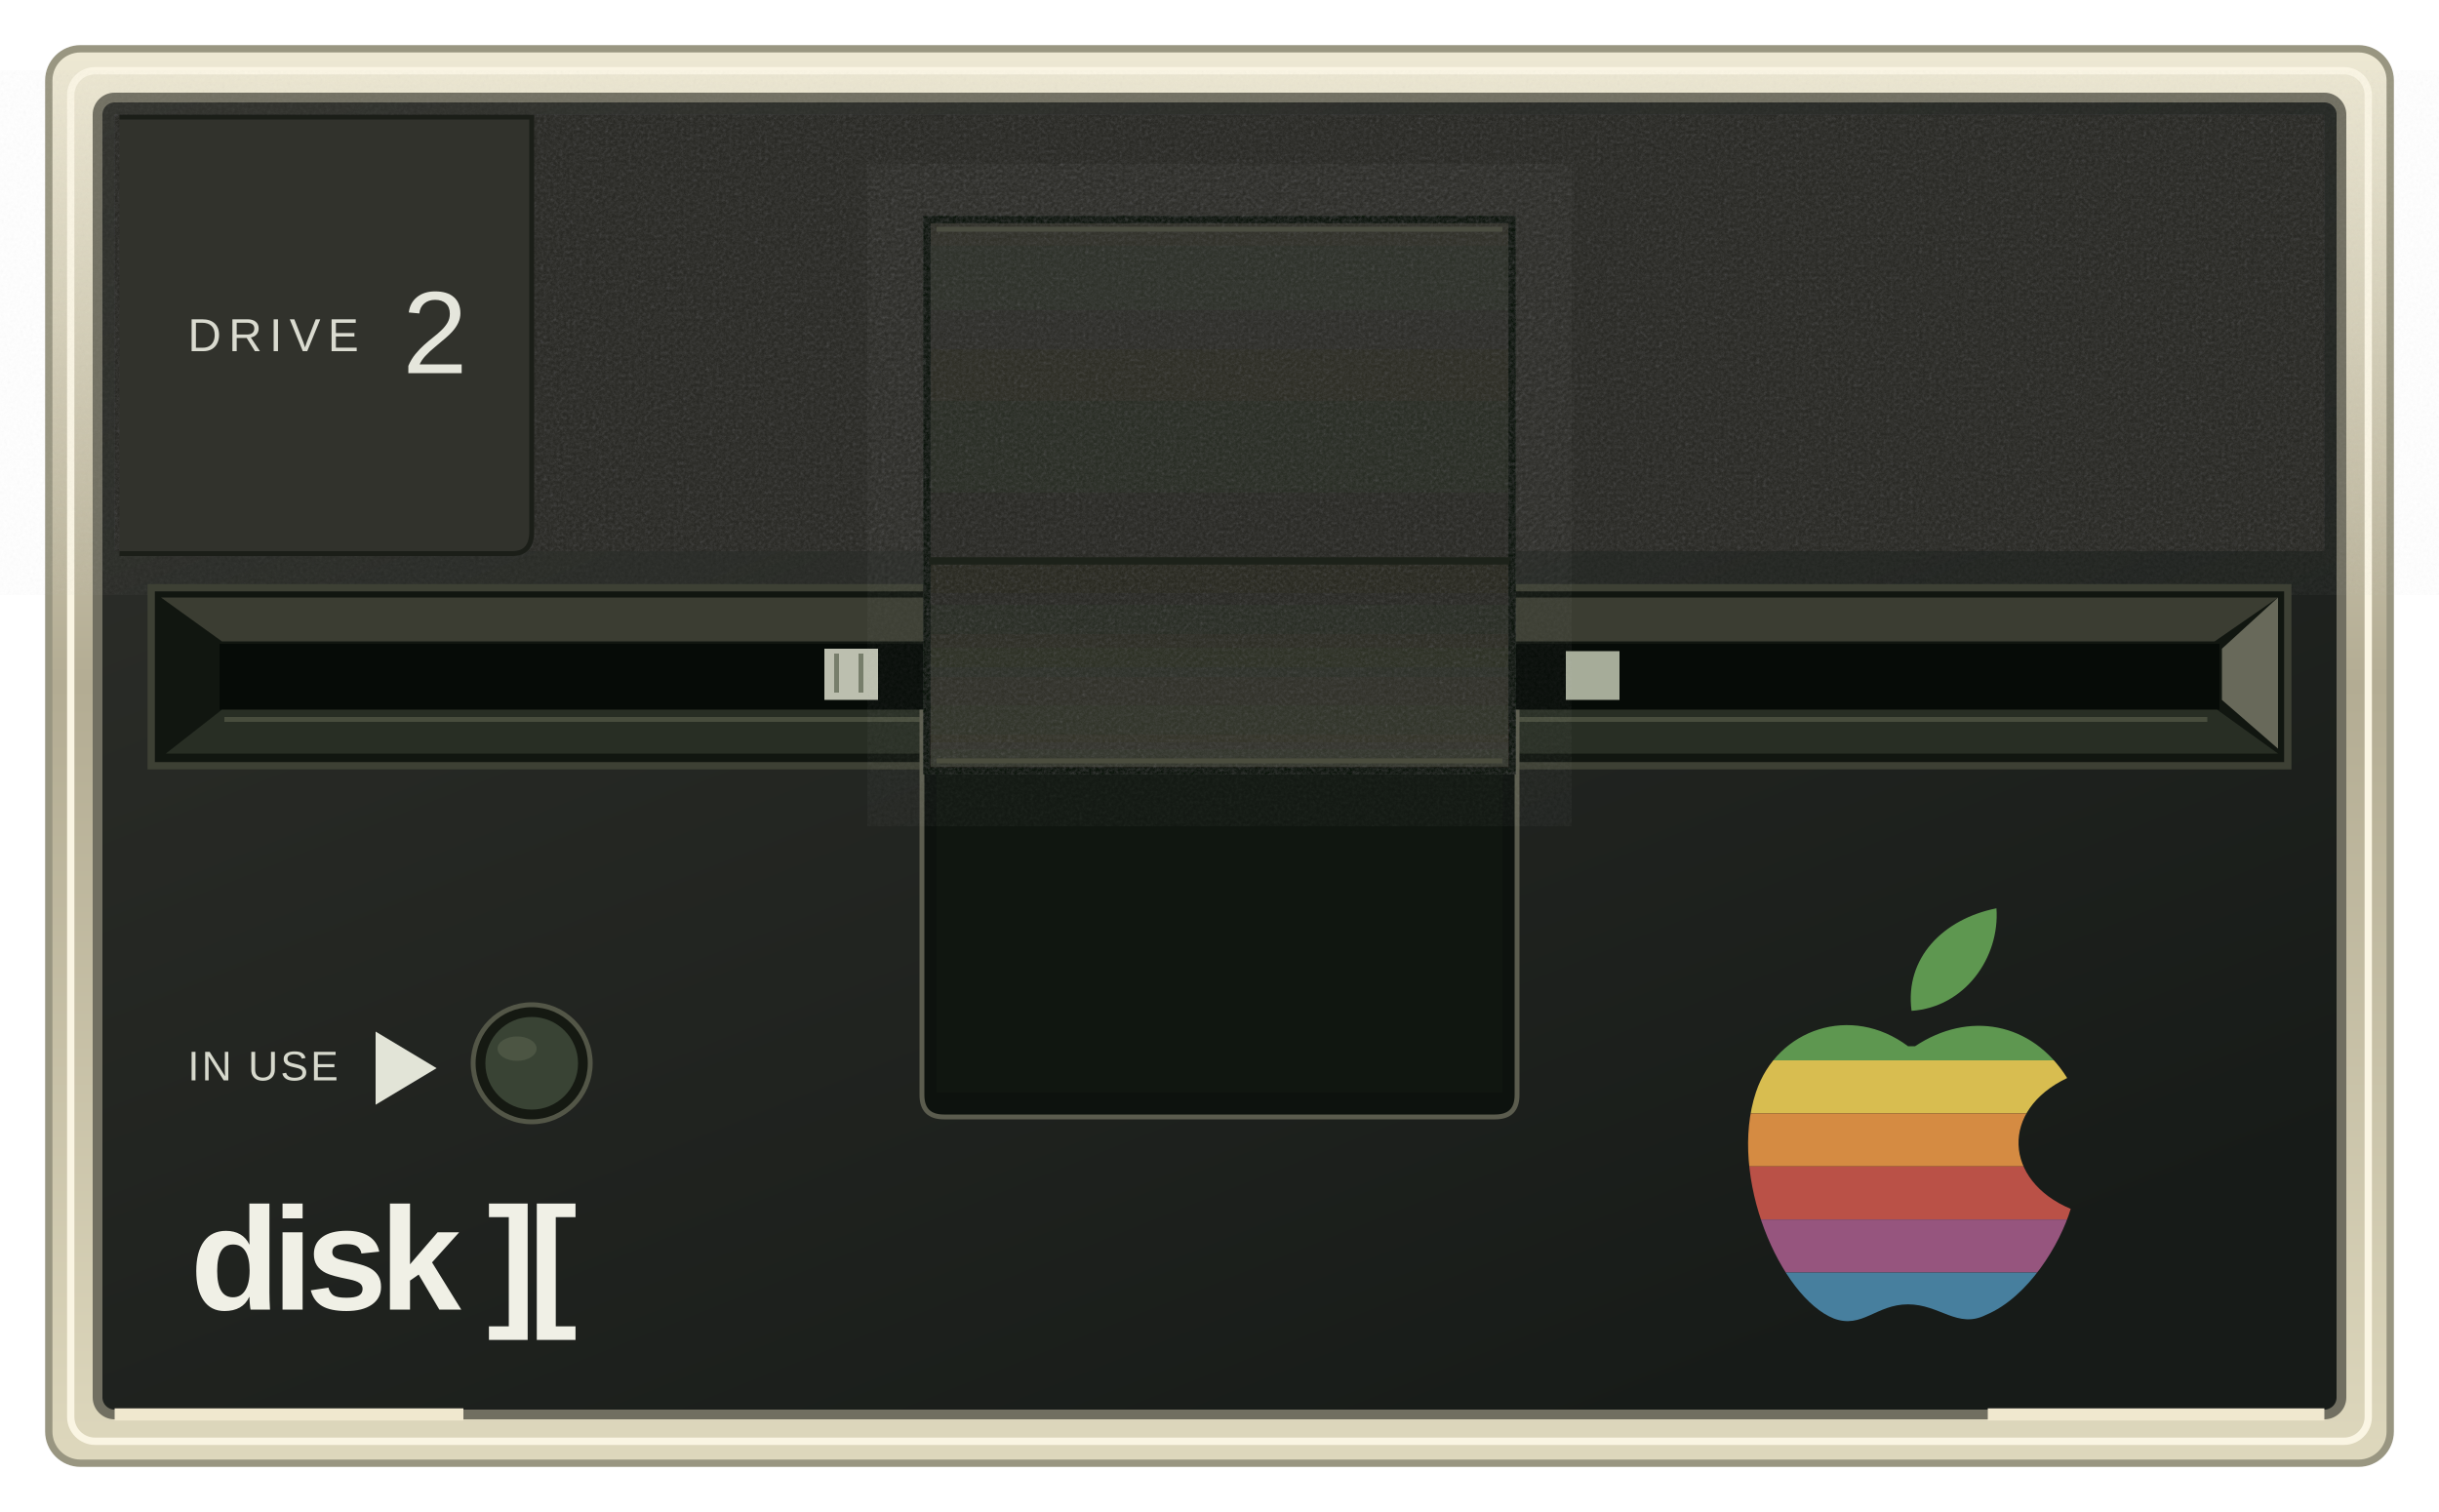
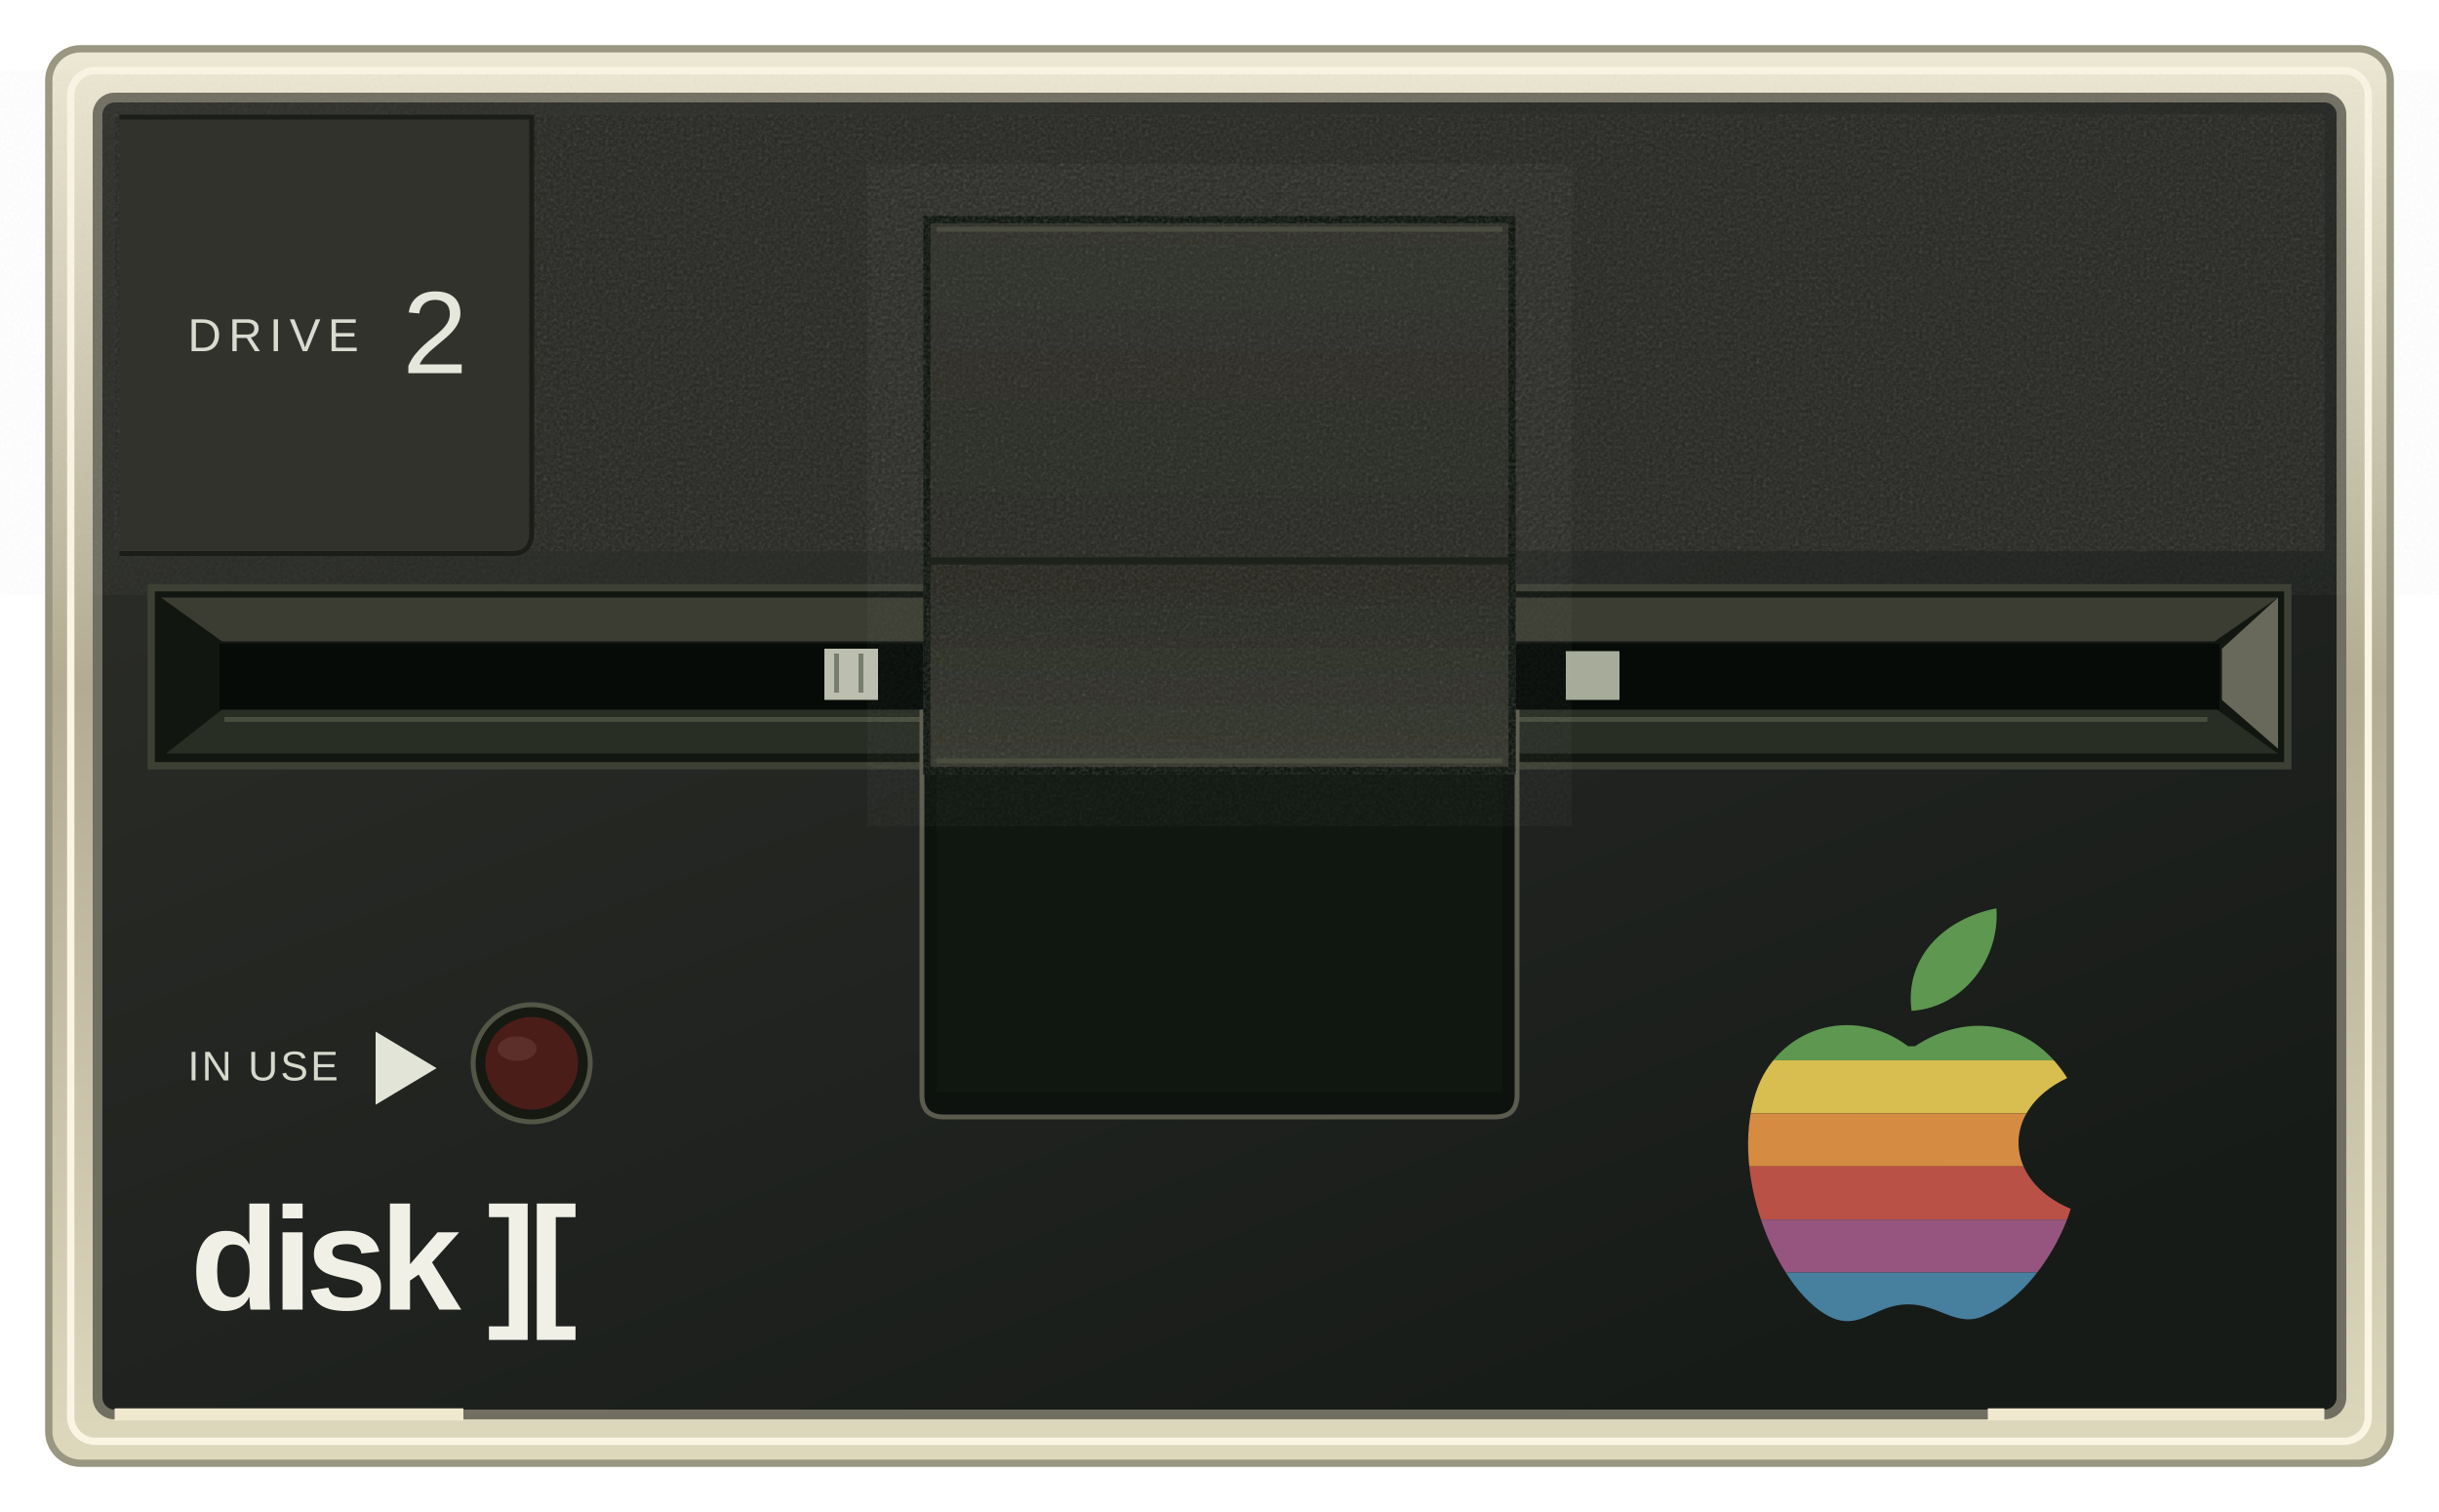
<svg xmlns="http://www.w3.org/2000/svg" width="1000" height="620" viewBox="0 0 1000 620" role="img" aria-labelledby="title desc">
  <defs>
    <linearGradient id="rim" x2="0" y2="1">
      <stop stop-color="#eee9d4" />
      <stop offset=".45" stop-color="#b3ac93" />
      <stop offset="1" stop-color="#ded8bd" />
    </linearGradient>
    <linearGradient id="black" x2=".7" y2="1">
      <stop stop-color="#30312c" />
      <stop offset="1" stop-color="#171b18" />
    </linearGradient>
    <linearGradient id="handle" x2="0" y2="1">
      <stop stop-color="#30312b" />
      <stop offset=".66" stop-color="#292b24" />
      <stop offset="1" stop-color="#36382e" />
    </linearGradient>
    <radialGradient id="lamp">
-       <stop stop-color="#ffffeb" />
-       <stop offset=".55" stop-color="#f8ffd1" />
-       <stop offset=".8" stop-color="#d2ed97" />
-       <stop offset="1" stop-color="#7d9c49" />
+       <stop stop-color="#fff1ea" />
+       <stop offset=".45" stop-color="#ff9a80" />
+       <stop offset=".8" stop-color="#f23b22" />
+       <stop offset="1" stop-color="#9a1a10" />
    </radialGradient>
    <radialGradient id="glow">
-       <stop stop-color="#a9e44d" stop-opacity=".5" />
-       <stop offset="1" stop-color="#a9e44d" stop-opacity="0" />
+       <stop stop-color="#ff3a1e" stop-opacity=".55" />
+       <stop offset="1" stop-color="#ff3a1e" stop-opacity="0" />
    </radialGradient>
    <filter id="texture">
      <feTurbulence type="fractalNoise" baseFrequency=".75" numOctaves="3" stitchTiles="stitch" />
      <feColorMatrix type="saturate" values="0" />
      <feComponentTransfer>
        <feFuncA type="linear" slope=".075" />
      </feComponentTransfer>
      <feBlend in="SourceGraphic" mode="soft-light" />
    </filter>
    <clipPath id="apple">
      <path d="M54 40C38 28 17 35 11 53C3 77 18 111 33 117C41 120 45 113 54 113C63 113 68 120 76 116C88 111 97 96 100 86C81 78 80 58 99 49C89 33 71 30 56 40ZM55 30C53 15 64 4 79 1C80 15 70 29 55 30Z" />
    </clipPath>
  </defs>
  <rect x="20" y="20" width="960" height="580" rx="13" fill="url(#rim)" stroke="#999681" stroke-width="3" />
  <rect x="29" y="29" width="942" height="562" rx="10" fill="none" stroke="#faf5e3" stroke-width="3" />
  <rect x="40" y="40" width="920" height="540" rx="7" fill="url(#black)" stroke="#716f61" stroke-width="4" />
  <path d="M47 47H953V226H620V90H380V226H47Z" fill="#2b2c26" filter="url(#texture)" />
  <path d="M49 48H218V218Q218 227 210 227H49" fill="#31322c" stroke="#1b1e18" stroke-width="2" />
  <text x="77" y="144" fill="#dadbd0" font-family="Arial, Helvetica, sans-serif" font-size="19" letter-spacing="3">DRIVE</text>
  <text x="165" y="153" fill="#e5e6dc" font-family="Arial, Helvetica, sans-serif" font-size="48">2</text>
  <path d="M62 241H938V314H62Z" fill="#111610" stroke="#3d4034" stroke-width="3" />
  <path d="M66 245H934L908 263H91Z" fill="#3b3d32" />
  <path d="M90 264H910V291H90Z" fill="#060b07" />
  <path d="M68 309L91 291H909L934 309Z" fill="#282e24" />
  <path d="M934 245L911 266V287L934 307Z" fill="#68695a" />
  <path d="M92 295H905" stroke="#484d3d" stroke-width="2" />
  <rect x="338" y="266" width="22" height="21" fill="#bcbfaf" />
  <path d="M343 268V284M353 268V284" stroke="#777e6b" stroke-width="2" />
  <rect x="642" y="267" width="22" height="20" fill="#a6ac99" />
  <path d="M378 292H622V449Q622 458 613 458H387Q378 458 378 449Z" fill="#0d120e" stroke="#5b5c4e" stroke-width="2" />
  <path d="M384 305H616V448H384Z" fill="#101610" />
  <path d="M380 90H620V316H380Z" fill="url(#handle)" stroke="#11160f" stroke-width="3" filter="url(#texture)" />
  <path d="M384 94H616" stroke="#4b4d41" stroke-width="2" />
  <path d="M381 230H619" stroke="#1d221a" stroke-width="3" />
  <path d="M384 312H616" stroke="#4b4d3e" stroke-width="2" />
  <text x="77" y="443" fill="#d7d9cd" font-family="Arial, Helvetica, sans-serif" font-size="17" letter-spacing="1">IN USE</text>
  <path d="M154 423L179 438L154 453Z" fill="#e2e4d7" />
  <circle cx="218" cy="436" r="24" fill="#151912" stroke="#535647" stroke-width="2" />
-   <circle cx="218" cy="436" r="19" fill="#394334" />
-   <ellipse cx="212" cy="430" rx="8" ry="5" fill="#68715b" opacity=".4" />
+   <circle cx="218" cy="436" r="19" fill="#4a1d19" />
+   <ellipse cx="212" cy="430" rx="8" ry="5" fill="#7a4a43" opacity=".4" />
  <text x="78" y="537" fill="#f0f0e6" font-family="Arial, Helvetica, sans-serif" font-size="60" font-weight="900" letter-spacing="-3">disk ][</text>
  <g transform="translate(704 371) scale(1.45)" clip-path="url(#apple)">
    <path fill="#5e9750" d="M0 0H110V44H0Z" />
    <path fill="#d8bd50" d="M0 44H110V59H0Z" />
    <path fill="#d58b42" d="M0 59H110V74H0Z" />
    <path fill="#ba5147" d="M0 74H110V89H0Z" />
    <path fill="#96557e" d="M0 89H110V104H0Z" />
    <path fill="#477f9e" d="M0 104H110V125H0Z" />
  </g>
  <path d="M47 580H190M815 580H953" stroke="#f0e8cf" stroke-width="5" />
</svg>
